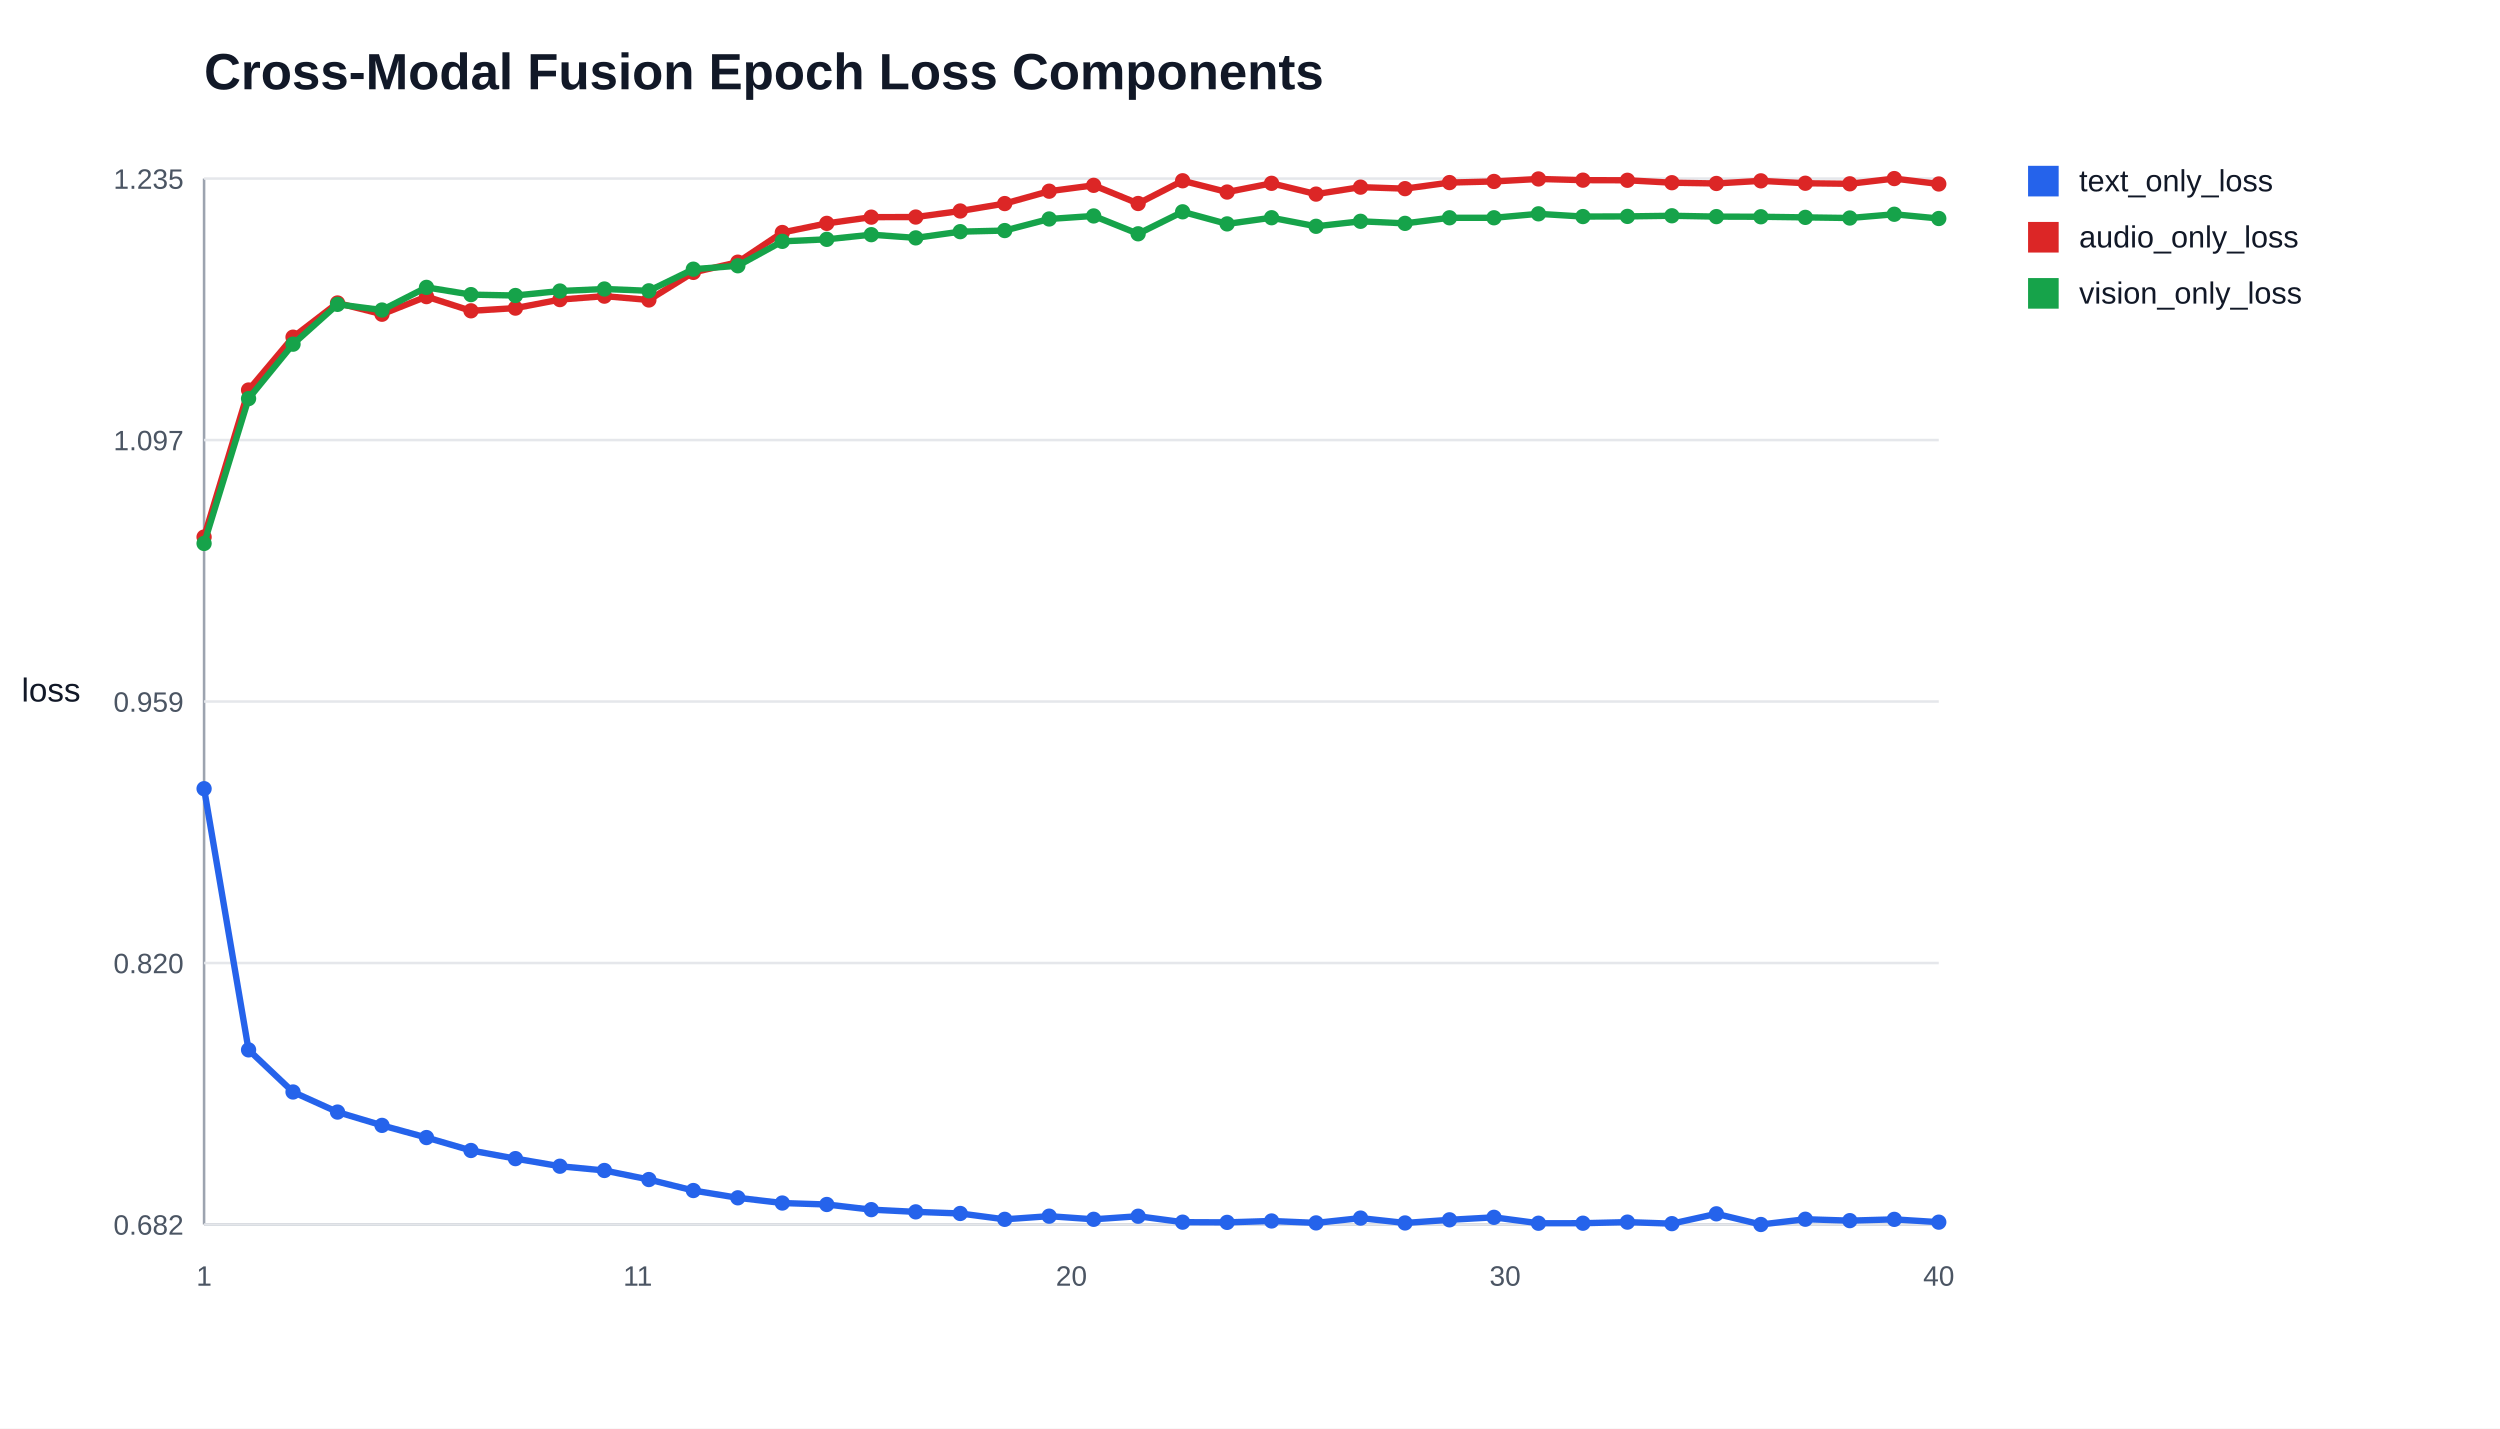
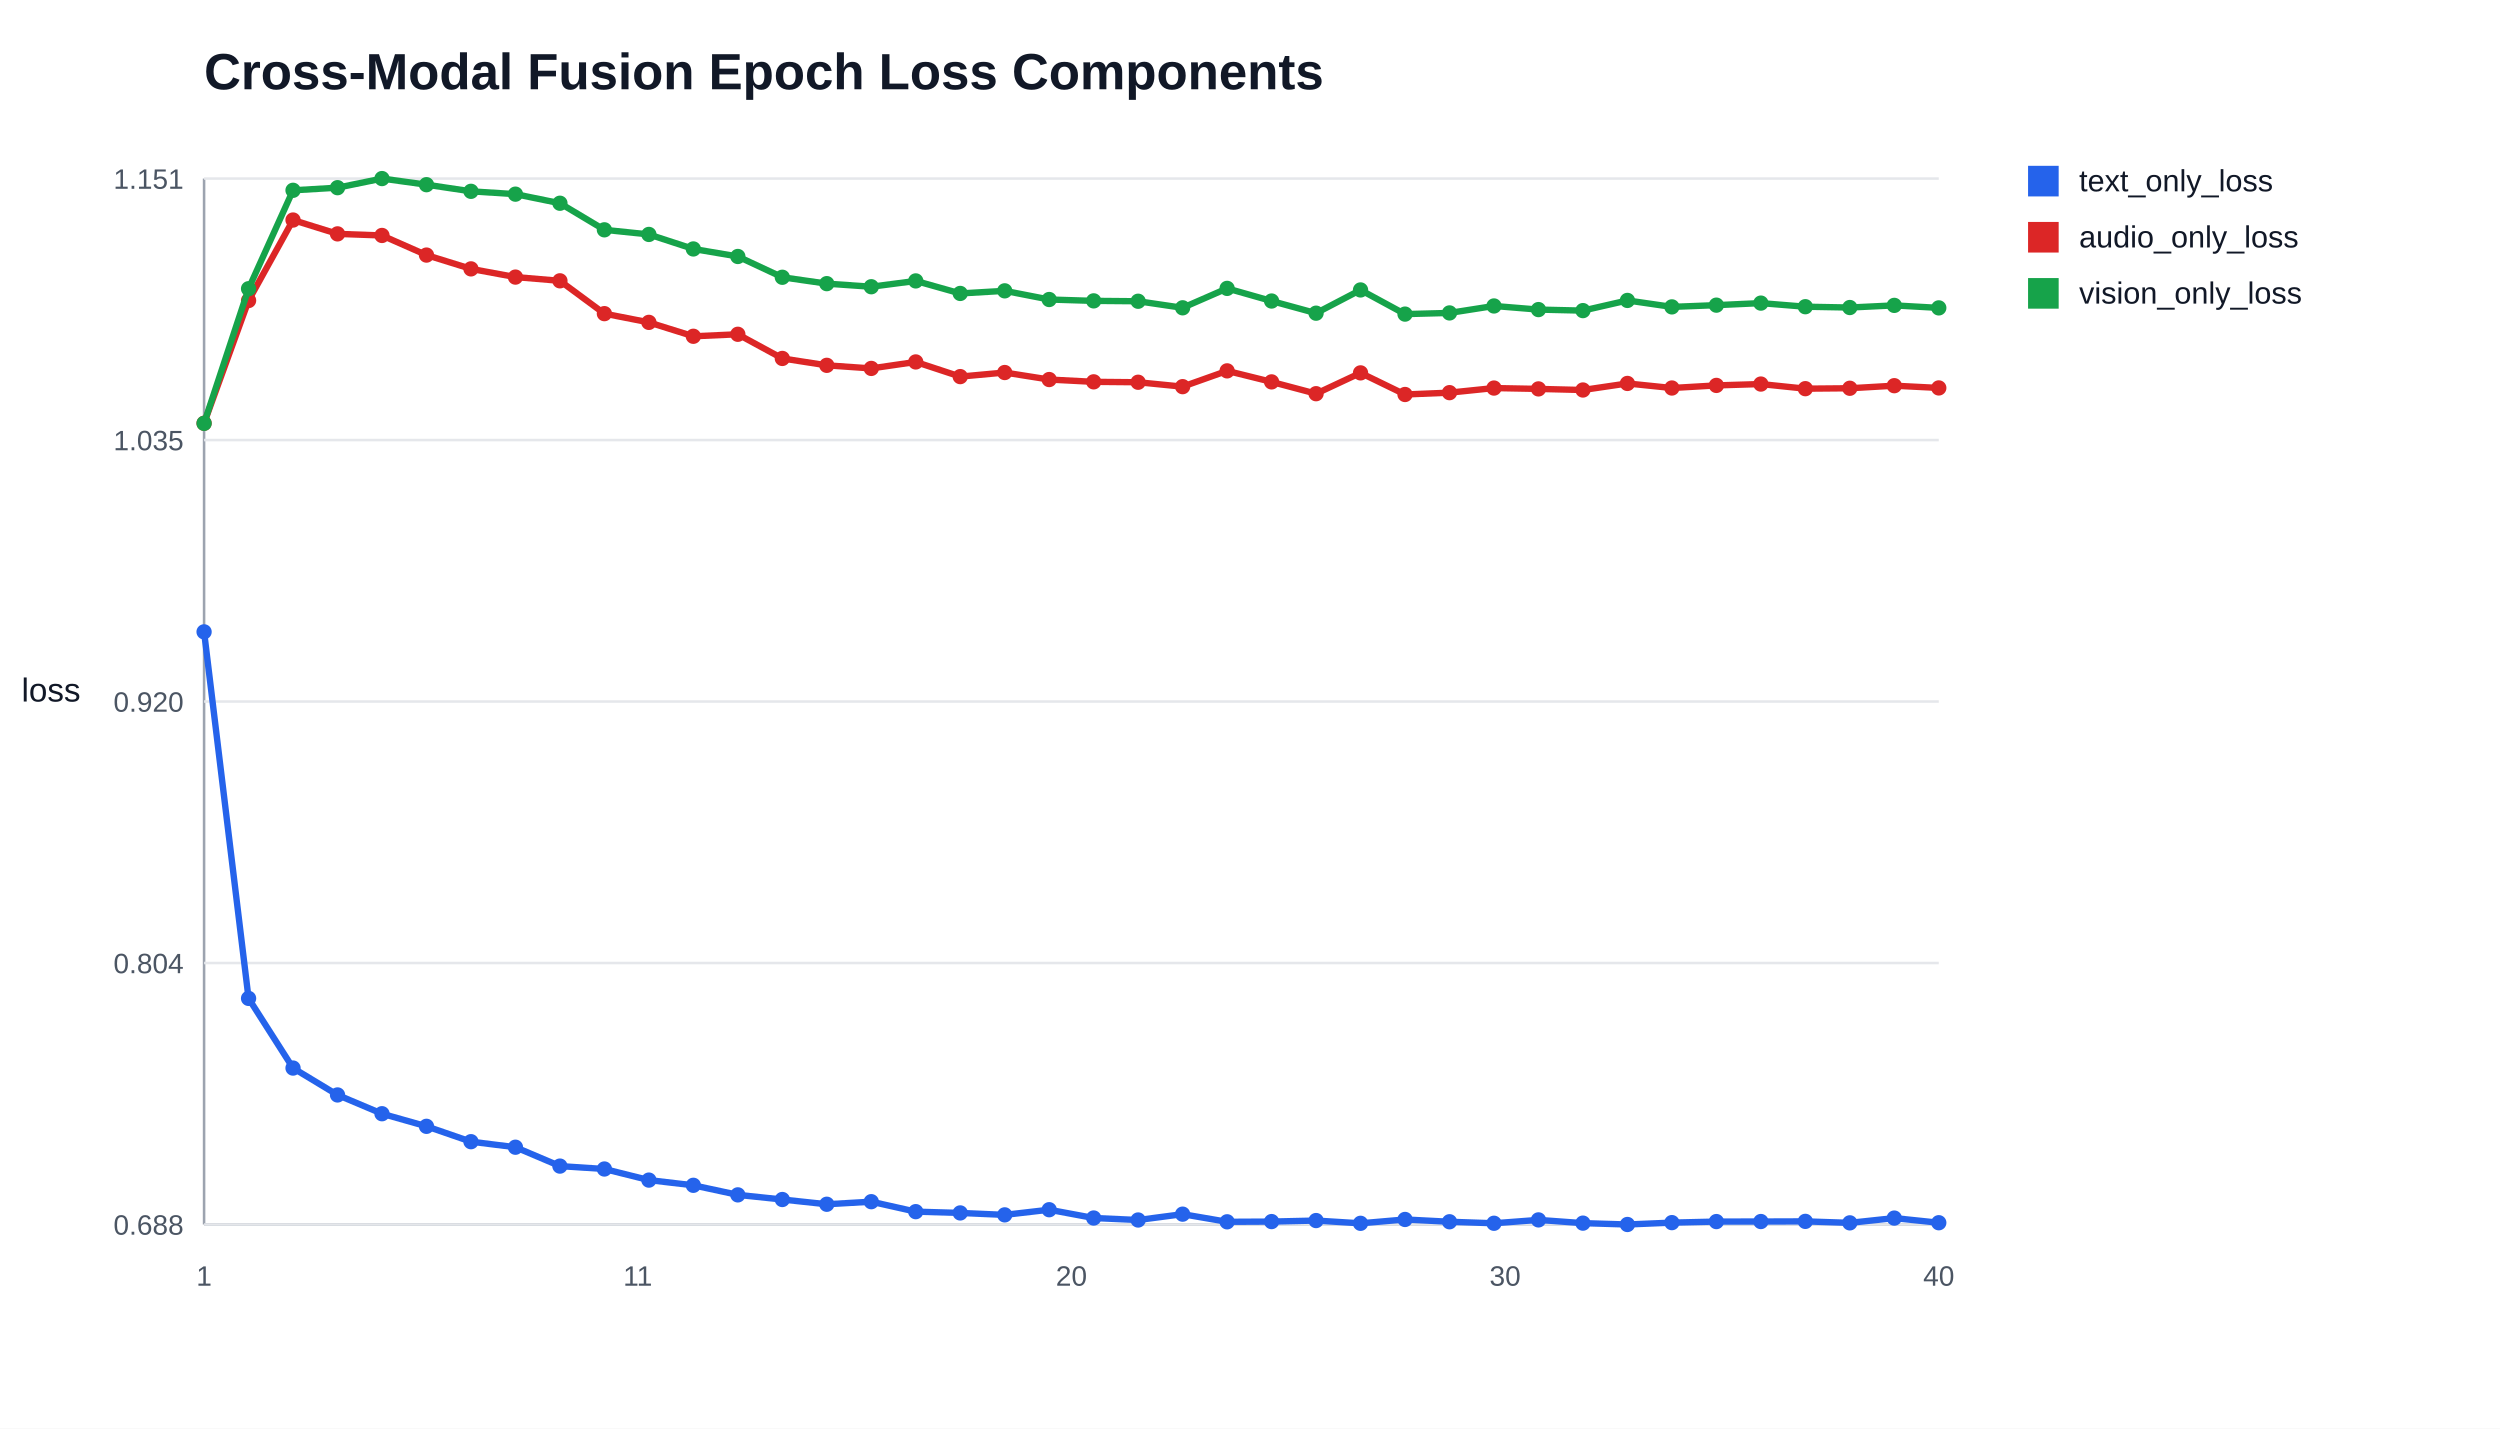
<svg xmlns="http://www.w3.org/2000/svg" width="980" height="560" viewBox="0 0 980 560" font-family="Arial, sans-serif">
  <rect width="100%" height="100%" fill="#ffffff" />
  <text x="80" y="35" font-size="20" font-weight="700" text-anchor="start" fill="#111827">Cross-Modal Fusion Epoch Loss Components</text>
  <text x="20" y="275.0" font-size="13" font-weight="400" text-anchor="middle" fill="#111827">loss</text>
  <line x1="80" y1="70" x2="80" y2="480" stroke="#9ca3af" />
  <line x1="80" y1="480" x2="760" y2="480" stroke="#9ca3af" />
  <line x1="80" y1="480.0" x2="760" y2="480.0" stroke="#e5e7eb" />
-   <text x="72" y="484.0" font-size="11" font-weight="400" text-anchor="end" fill="#4b5563">0.682</text>
+   <text x="72" y="484.0" font-size="11" font-weight="400" text-anchor="end" fill="#4b5563">0.688</text>
  <line x1="80" y1="377.5" x2="760" y2="377.5" stroke="#e5e7eb" />
-   <text x="72" y="381.5" font-size="11" font-weight="400" text-anchor="end" fill="#4b5563">0.820</text>
+   <text x="72" y="381.5" font-size="11" font-weight="400" text-anchor="end" fill="#4b5563">0.804</text>
  <line x1="80" y1="275.0" x2="760" y2="275.0" stroke="#e5e7eb" />
-   <text x="72" y="279.0" font-size="11" font-weight="400" text-anchor="end" fill="#4b5563">0.959</text>
+   <text x="72" y="279.0" font-size="11" font-weight="400" text-anchor="end" fill="#4b5563">0.920</text>
  <line x1="80" y1="172.5" x2="760" y2="172.5" stroke="#e5e7eb" />
-   <text x="72" y="176.5" font-size="11" font-weight="400" text-anchor="end" fill="#4b5563">1.097</text>
+   <text x="72" y="176.5" font-size="11" font-weight="400" text-anchor="end" fill="#4b5563">1.035</text>
  <line x1="80" y1="70.0" x2="760" y2="70.0" stroke="#e5e7eb" />
-   <text x="72" y="74.0" font-size="11" font-weight="400" text-anchor="end" fill="#4b5563">1.235</text>
+   <text x="72" y="74.0" font-size="11" font-weight="400" text-anchor="end" fill="#4b5563">1.151</text>
  <text x="80.0" y="504" font-size="11" font-weight="400" text-anchor="middle" fill="#4b5563">1</text>
  <text x="250.0" y="504" font-size="11" font-weight="400" text-anchor="middle" fill="#4b5563">11</text>
  <text x="420.0" y="504" font-size="11" font-weight="400" text-anchor="middle" fill="#4b5563">20</text>
  <text x="590.0" y="504" font-size="11" font-weight="400" text-anchor="middle" fill="#4b5563">30</text>
  <text x="760.0" y="504" font-size="11" font-weight="400" text-anchor="middle" fill="#4b5563">40</text>
-   <polyline points="80.00,309.17 97.44,411.55 114.87,428.06 132.31,435.93 149.74,441.15 167.18,445.92 184.62,450.99 202.05,454.18 219.49,457.16 236.92,458.83 254.36,462.38 271.79,466.69 289.23,469.54 306.67,471.59 324.10,472.16 341.54,474.18 358.97,475.05 376.41,475.68 393.85,477.98 411.28,476.74 428.72,477.97 446.15,476.76 463.59,479.09 481.03,479.17 498.46,478.62 515.90,479.38 533.33,477.49 550.77,479.40 568.21,478.17 585.64,477.19 603.08,479.51 620.51,479.50 637.95,479.07 655.38,479.67 672.82,475.82 690.26,480.00 707.69,477.94 725.13,478.49 742.56,477.99 760.00,479.09" fill="none" stroke="#2563eb" stroke-width="2.5" />
-   <circle cx="80.00" cy="309.17" r="3" fill="#2563eb" />
-   <circle cx="97.44" cy="411.55" r="3" fill="#2563eb" />
-   <circle cx="114.87" cy="428.06" r="3" fill="#2563eb" />
-   <circle cx="132.31" cy="435.93" r="3" fill="#2563eb" />
-   <circle cx="149.74" cy="441.15" r="3" fill="#2563eb" />
-   <circle cx="167.18" cy="445.92" r="3" fill="#2563eb" />
-   <circle cx="184.62" cy="450.99" r="3" fill="#2563eb" />
-   <circle cx="202.05" cy="454.18" r="3" fill="#2563eb" />
-   <circle cx="219.49" cy="457.16" r="3" fill="#2563eb" />
-   <circle cx="236.92" cy="458.83" r="3" fill="#2563eb" />
-   <circle cx="254.36" cy="462.38" r="3" fill="#2563eb" />
-   <circle cx="271.79" cy="466.69" r="3" fill="#2563eb" />
-   <circle cx="289.23" cy="469.54" r="3" fill="#2563eb" />
-   <circle cx="306.67" cy="471.59" r="3" fill="#2563eb" />
-   <circle cx="324.10" cy="472.16" r="3" fill="#2563eb" />
-   <circle cx="341.54" cy="474.18" r="3" fill="#2563eb" />
-   <circle cx="358.97" cy="475.05" r="3" fill="#2563eb" />
-   <circle cx="376.41" cy="475.68" r="3" fill="#2563eb" />
-   <circle cx="393.85" cy="477.98" r="3" fill="#2563eb" />
-   <circle cx="411.28" cy="476.74" r="3" fill="#2563eb" />
-   <circle cx="428.72" cy="477.97" r="3" fill="#2563eb" />
-   <circle cx="446.15" cy="476.76" r="3" fill="#2563eb" />
-   <circle cx="463.59" cy="479.09" r="3" fill="#2563eb" />
-   <circle cx="481.03" cy="479.17" r="3" fill="#2563eb" />
-   <circle cx="498.46" cy="478.62" r="3" fill="#2563eb" />
-   <circle cx="515.90" cy="479.38" r="3" fill="#2563eb" />
-   <circle cx="533.33" cy="477.49" r="3" fill="#2563eb" />
-   <circle cx="550.77" cy="479.40" r="3" fill="#2563eb" />
-   <circle cx="568.21" cy="478.17" r="3" fill="#2563eb" />
-   <circle cx="585.64" cy="477.19" r="3" fill="#2563eb" />
-   <circle cx="603.08" cy="479.51" r="3" fill="#2563eb" />
-   <circle cx="620.51" cy="479.50" r="3" fill="#2563eb" />
-   <circle cx="637.95" cy="479.07" r="3" fill="#2563eb" />
-   <circle cx="655.38" cy="479.67" r="3" fill="#2563eb" />
-   <circle cx="672.82" cy="475.82" r="3" fill="#2563eb" />
-   <circle cx="690.26" cy="480.00" r="3" fill="#2563eb" />
-   <circle cx="707.69" cy="477.94" r="3" fill="#2563eb" />
-   <circle cx="725.13" cy="478.49" r="3" fill="#2563eb" />
-   <circle cx="742.56" cy="477.99" r="3" fill="#2563eb" />
-   <circle cx="760.00" cy="479.09" r="3" fill="#2563eb" />
+   <polyline points="80.00,247.69 97.44,391.37 114.87,418.68 132.31,429.22 149.74,436.58 167.18,441.52 184.62,447.54 202.05,449.71 219.49,457.11 236.92,458.25 254.36,462.60 271.79,464.64 289.23,468.39 306.67,470.21 324.10,472.07 341.54,471.06 358.97,474.97 376.41,475.47 393.85,476.23 411.28,474.21 428.72,477.46 446.15,478.24 463.59,475.95 481.03,478.95 498.46,478.86 515.90,478.46 533.33,479.54 550.77,478.03 568.21,478.93 585.64,479.52 603.08,478.20 620.51,479.47 637.95,480.00 655.38,479.27 672.82,478.86 690.26,478.84 707.69,478.78 725.13,479.36 742.56,477.49 760.00,479.31" fill="none" stroke="#2563eb" stroke-width="2.5" />
+   <circle cx="80.00" cy="247.69" r="3" fill="#2563eb" />
+   <circle cx="97.44" cy="391.37" r="3" fill="#2563eb" />
+   <circle cx="114.87" cy="418.68" r="3" fill="#2563eb" />
+   <circle cx="132.31" cy="429.22" r="3" fill="#2563eb" />
+   <circle cx="149.74" cy="436.58" r="3" fill="#2563eb" />
+   <circle cx="167.18" cy="441.52" r="3" fill="#2563eb" />
+   <circle cx="184.62" cy="447.54" r="3" fill="#2563eb" />
+   <circle cx="202.05" cy="449.71" r="3" fill="#2563eb" />
+   <circle cx="219.49" cy="457.11" r="3" fill="#2563eb" />
+   <circle cx="236.92" cy="458.25" r="3" fill="#2563eb" />
+   <circle cx="254.36" cy="462.60" r="3" fill="#2563eb" />
+   <circle cx="271.79" cy="464.64" r="3" fill="#2563eb" />
+   <circle cx="289.23" cy="468.39" r="3" fill="#2563eb" />
+   <circle cx="306.67" cy="470.21" r="3" fill="#2563eb" />
+   <circle cx="324.10" cy="472.07" r="3" fill="#2563eb" />
+   <circle cx="341.54" cy="471.06" r="3" fill="#2563eb" />
+   <circle cx="358.97" cy="474.97" r="3" fill="#2563eb" />
+   <circle cx="376.41" cy="475.47" r="3" fill="#2563eb" />
+   <circle cx="393.85" cy="476.23" r="3" fill="#2563eb" />
+   <circle cx="411.28" cy="474.21" r="3" fill="#2563eb" />
+   <circle cx="428.72" cy="477.46" r="3" fill="#2563eb" />
+   <circle cx="446.15" cy="478.24" r="3" fill="#2563eb" />
+   <circle cx="463.59" cy="475.95" r="3" fill="#2563eb" />
+   <circle cx="481.03" cy="478.95" r="3" fill="#2563eb" />
+   <circle cx="498.46" cy="478.86" r="3" fill="#2563eb" />
+   <circle cx="515.90" cy="478.46" r="3" fill="#2563eb" />
+   <circle cx="533.33" cy="479.54" r="3" fill="#2563eb" />
+   <circle cx="550.77" cy="478.03" r="3" fill="#2563eb" />
+   <circle cx="568.21" cy="478.93" r="3" fill="#2563eb" />
+   <circle cx="585.64" cy="479.52" r="3" fill="#2563eb" />
+   <circle cx="603.08" cy="478.20" r="3" fill="#2563eb" />
+   <circle cx="620.51" cy="479.47" r="3" fill="#2563eb" />
+   <circle cx="637.95" cy="480.00" r="3" fill="#2563eb" />
+   <circle cx="655.38" cy="479.27" r="3" fill="#2563eb" />
+   <circle cx="672.82" cy="478.86" r="3" fill="#2563eb" />
+   <circle cx="690.26" cy="478.84" r="3" fill="#2563eb" />
+   <circle cx="707.69" cy="478.78" r="3" fill="#2563eb" />
+   <circle cx="725.13" cy="479.36" r="3" fill="#2563eb" />
+   <circle cx="742.56" cy="477.49" r="3" fill="#2563eb" />
+   <circle cx="760.00" cy="479.31" r="3" fill="#2563eb" />
  <rect x="795" y="65" width="12" height="12" fill="#2563eb" />
  <text x="815" y="75" font-size="12" font-weight="400" text-anchor="start" fill="#111827">text_only_loss</text>
-   <polyline points="80.00,210.52 97.44,152.89 114.87,132.17 132.31,118.77 149.74,123.18 167.18,116.27 184.62,121.84 202.05,120.78 219.49,117.44 236.92,116.09 254.36,117.59 271.79,106.78 289.23,102.77 306.67,91.14 324.10,87.56 341.54,85.12 358.97,85.08 376.41,82.71 393.85,79.80 411.28,74.95 428.72,72.65 446.15,79.77 463.59,70.86 481.03,75.28 498.46,71.86 515.90,76.09 533.33,73.36 550.77,73.95 568.21,71.57 585.64,71.13 603.08,70.15 620.51,70.62 637.95,70.67 655.38,71.62 672.82,71.92 690.26,70.89 707.69,71.83 725.13,72.05 742.56,70.00 760.00,72.12" fill="none" stroke="#dc2626" stroke-width="2.5" />
-   <circle cx="80.00" cy="210.52" r="3" fill="#dc2626" />
-   <circle cx="97.44" cy="152.89" r="3" fill="#dc2626" />
-   <circle cx="114.87" cy="132.17" r="3" fill="#dc2626" />
-   <circle cx="132.31" cy="118.77" r="3" fill="#dc2626" />
-   <circle cx="149.74" cy="123.18" r="3" fill="#dc2626" />
-   <circle cx="167.18" cy="116.27" r="3" fill="#dc2626" />
-   <circle cx="184.62" cy="121.84" r="3" fill="#dc2626" />
-   <circle cx="202.05" cy="120.78" r="3" fill="#dc2626" />
-   <circle cx="219.49" cy="117.44" r="3" fill="#dc2626" />
-   <circle cx="236.92" cy="116.09" r="3" fill="#dc2626" />
-   <circle cx="254.36" cy="117.59" r="3" fill="#dc2626" />
-   <circle cx="271.79" cy="106.78" r="3" fill="#dc2626" />
-   <circle cx="289.23" cy="102.77" r="3" fill="#dc2626" />
-   <circle cx="306.67" cy="91.14" r="3" fill="#dc2626" />
-   <circle cx="324.10" cy="87.56" r="3" fill="#dc2626" />
-   <circle cx="341.54" cy="85.12" r="3" fill="#dc2626" />
-   <circle cx="358.97" cy="85.08" r="3" fill="#dc2626" />
-   <circle cx="376.41" cy="82.71" r="3" fill="#dc2626" />
-   <circle cx="393.85" cy="79.80" r="3" fill="#dc2626" />
-   <circle cx="411.28" cy="74.95" r="3" fill="#dc2626" />
-   <circle cx="428.72" cy="72.65" r="3" fill="#dc2626" />
-   <circle cx="446.15" cy="79.77" r="3" fill="#dc2626" />
-   <circle cx="463.59" cy="70.86" r="3" fill="#dc2626" />
-   <circle cx="481.03" cy="75.28" r="3" fill="#dc2626" />
-   <circle cx="498.46" cy="71.86" r="3" fill="#dc2626" />
-   <circle cx="515.90" cy="76.09" r="3" fill="#dc2626" />
-   <circle cx="533.33" cy="73.36" r="3" fill="#dc2626" />
-   <circle cx="550.77" cy="73.95" r="3" fill="#dc2626" />
-   <circle cx="568.21" cy="71.57" r="3" fill="#dc2626" />
-   <circle cx="585.64" cy="71.13" r="3" fill="#dc2626" />
-   <circle cx="603.08" cy="70.15" r="3" fill="#dc2626" />
-   <circle cx="620.51" cy="70.62" r="3" fill="#dc2626" />
-   <circle cx="637.95" cy="70.67" r="3" fill="#dc2626" />
-   <circle cx="655.38" cy="71.62" r="3" fill="#dc2626" />
-   <circle cx="672.82" cy="71.92" r="3" fill="#dc2626" />
-   <circle cx="690.26" cy="70.89" r="3" fill="#dc2626" />
-   <circle cx="707.69" cy="71.83" r="3" fill="#dc2626" />
-   <circle cx="725.13" cy="72.05" r="3" fill="#dc2626" />
-   <circle cx="742.56" cy="70.00" r="3" fill="#dc2626" />
-   <circle cx="760.00" cy="72.12" r="3" fill="#dc2626" />
+   <polyline points="80.00,165.92 97.44,117.81 114.87,86.25 132.31,91.68 149.74,92.30 167.18,99.99 184.62,105.40 202.05,108.62 219.49,110.08 236.92,122.95 254.36,126.37 271.79,131.82 289.23,131.04 306.67,140.51 324.10,143.21 341.54,144.42 358.97,141.88 376.41,147.63 393.85,146.03 411.28,148.78 428.72,149.68 446.15,149.84 463.59,151.57 481.03,145.38 498.46,149.70 515.90,154.33 533.33,146.17 550.77,154.64 568.21,153.92 585.64,152.12 603.08,152.45 620.51,152.88 637.95,150.31 655.38,152.10 672.82,151.08 690.26,150.55 707.69,152.36 725.13,152.20 742.56,151.19 760.00,152.07" fill="none" stroke="#dc2626" stroke-width="2.5" />
+   <circle cx="80.00" cy="165.92" r="3" fill="#dc2626" />
+   <circle cx="97.44" cy="117.81" r="3" fill="#dc2626" />
+   <circle cx="114.87" cy="86.25" r="3" fill="#dc2626" />
+   <circle cx="132.31" cy="91.68" r="3" fill="#dc2626" />
+   <circle cx="149.74" cy="92.30" r="3" fill="#dc2626" />
+   <circle cx="167.18" cy="99.99" r="3" fill="#dc2626" />
+   <circle cx="184.62" cy="105.40" r="3" fill="#dc2626" />
+   <circle cx="202.05" cy="108.62" r="3" fill="#dc2626" />
+   <circle cx="219.49" cy="110.08" r="3" fill="#dc2626" />
+   <circle cx="236.92" cy="122.95" r="3" fill="#dc2626" />
+   <circle cx="254.36" cy="126.37" r="3" fill="#dc2626" />
+   <circle cx="271.79" cy="131.82" r="3" fill="#dc2626" />
+   <circle cx="289.23" cy="131.04" r="3" fill="#dc2626" />
+   <circle cx="306.67" cy="140.51" r="3" fill="#dc2626" />
+   <circle cx="324.10" cy="143.21" r="3" fill="#dc2626" />
+   <circle cx="341.54" cy="144.42" r="3" fill="#dc2626" />
+   <circle cx="358.97" cy="141.88" r="3" fill="#dc2626" />
+   <circle cx="376.41" cy="147.63" r="3" fill="#dc2626" />
+   <circle cx="393.85" cy="146.03" r="3" fill="#dc2626" />
+   <circle cx="411.28" cy="148.78" r="3" fill="#dc2626" />
+   <circle cx="428.72" cy="149.68" r="3" fill="#dc2626" />
+   <circle cx="446.15" cy="149.84" r="3" fill="#dc2626" />
+   <circle cx="463.59" cy="151.57" r="3" fill="#dc2626" />
+   <circle cx="481.03" cy="145.38" r="3" fill="#dc2626" />
+   <circle cx="498.46" cy="149.70" r="3" fill="#dc2626" />
+   <circle cx="515.90" cy="154.33" r="3" fill="#dc2626" />
+   <circle cx="533.33" cy="146.17" r="3" fill="#dc2626" />
+   <circle cx="550.77" cy="154.64" r="3" fill="#dc2626" />
+   <circle cx="568.21" cy="153.92" r="3" fill="#dc2626" />
+   <circle cx="585.64" cy="152.12" r="3" fill="#dc2626" />
+   <circle cx="603.08" cy="152.45" r="3" fill="#dc2626" />
+   <circle cx="620.51" cy="152.88" r="3" fill="#dc2626" />
+   <circle cx="637.95" cy="150.31" r="3" fill="#dc2626" />
+   <circle cx="655.38" cy="152.10" r="3" fill="#dc2626" />
+   <circle cx="672.82" cy="151.08" r="3" fill="#dc2626" />
+   <circle cx="690.26" cy="150.55" r="3" fill="#dc2626" />
+   <circle cx="707.69" cy="152.36" r="3" fill="#dc2626" />
+   <circle cx="725.13" cy="152.20" r="3" fill="#dc2626" />
+   <circle cx="742.56" cy="151.19" r="3" fill="#dc2626" />
+   <circle cx="760.00" cy="152.07" r="3" fill="#dc2626" />
  <rect x="795" y="87" width="12" height="12" fill="#dc2626" />
  <text x="815" y="97" font-size="12" font-weight="400" text-anchor="start" fill="#111827">audio_only_loss</text>
-   <polyline points="80.00,213.03 97.44,156.25 114.87,134.92 132.31,119.31 149.74,121.53 167.18,112.65 184.62,115.49 202.05,115.84 219.49,114.08 236.92,113.29 254.36,114.00 271.79,105.52 289.23,104.18 306.67,94.61 324.10,93.82 341.54,91.99 358.97,93.25 376.41,90.81 393.85,90.38 411.28,85.84 428.72,84.65 446.15,91.65 463.59,83.03 481.03,87.77 498.46,85.35 515.90,88.71 533.33,86.75 550.77,87.56 568.21,85.37 585.64,85.37 603.08,83.82 620.51,84.89 637.95,84.83 655.38,84.58 672.82,84.91 690.26,84.97 707.69,85.21 725.13,85.46 742.56,83.99 760.00,85.65" fill="none" stroke="#16a34a" stroke-width="2.5" />
-   <circle cx="80.00" cy="213.03" r="3" fill="#16a34a" />
-   <circle cx="97.44" cy="156.25" r="3" fill="#16a34a" />
-   <circle cx="114.87" cy="134.92" r="3" fill="#16a34a" />
-   <circle cx="132.31" cy="119.31" r="3" fill="#16a34a" />
-   <circle cx="149.74" cy="121.53" r="3" fill="#16a34a" />
-   <circle cx="167.18" cy="112.65" r="3" fill="#16a34a" />
-   <circle cx="184.62" cy="115.49" r="3" fill="#16a34a" />
-   <circle cx="202.05" cy="115.84" r="3" fill="#16a34a" />
-   <circle cx="219.49" cy="114.08" r="3" fill="#16a34a" />
-   <circle cx="236.92" cy="113.29" r="3" fill="#16a34a" />
-   <circle cx="254.36" cy="114.00" r="3" fill="#16a34a" />
-   <circle cx="271.79" cy="105.52" r="3" fill="#16a34a" />
-   <circle cx="289.23" cy="104.18" r="3" fill="#16a34a" />
-   <circle cx="306.67" cy="94.61" r="3" fill="#16a34a" />
-   <circle cx="324.10" cy="93.82" r="3" fill="#16a34a" />
-   <circle cx="341.54" cy="91.99" r="3" fill="#16a34a" />
-   <circle cx="358.97" cy="93.25" r="3" fill="#16a34a" />
-   <circle cx="376.41" cy="90.81" r="3" fill="#16a34a" />
-   <circle cx="393.85" cy="90.38" r="3" fill="#16a34a" />
-   <circle cx="411.28" cy="85.84" r="3" fill="#16a34a" />
-   <circle cx="428.72" cy="84.65" r="3" fill="#16a34a" />
-   <circle cx="446.15" cy="91.65" r="3" fill="#16a34a" />
-   <circle cx="463.59" cy="83.03" r="3" fill="#16a34a" />
-   <circle cx="481.03" cy="87.77" r="3" fill="#16a34a" />
-   <circle cx="498.46" cy="85.35" r="3" fill="#16a34a" />
-   <circle cx="515.90" cy="88.71" r="3" fill="#16a34a" />
-   <circle cx="533.33" cy="86.75" r="3" fill="#16a34a" />
-   <circle cx="550.77" cy="87.56" r="3" fill="#16a34a" />
-   <circle cx="568.21" cy="85.37" r="3" fill="#16a34a" />
-   <circle cx="585.64" cy="85.37" r="3" fill="#16a34a" />
-   <circle cx="603.08" cy="83.82" r="3" fill="#16a34a" />
-   <circle cx="620.51" cy="84.89" r="3" fill="#16a34a" />
-   <circle cx="637.95" cy="84.83" r="3" fill="#16a34a" />
-   <circle cx="655.38" cy="84.58" r="3" fill="#16a34a" />
-   <circle cx="672.82" cy="84.91" r="3" fill="#16a34a" />
-   <circle cx="690.26" cy="84.97" r="3" fill="#16a34a" />
-   <circle cx="707.69" cy="85.21" r="3" fill="#16a34a" />
-   <circle cx="725.13" cy="85.46" r="3" fill="#16a34a" />
-   <circle cx="742.56" cy="83.99" r="3" fill="#16a34a" />
-   <circle cx="760.00" cy="85.65" r="3" fill="#16a34a" />
+   <polyline points="80.00,165.95 97.44,113.18 114.87,74.60 132.31,73.57 149.74,70.00 167.18,72.40 184.62,75.00 202.05,76.11 219.49,79.67 236.92,90.09 254.36,91.90 271.79,97.59 289.23,100.54 306.67,108.69 324.10,111.19 341.54,112.40 358.97,110.12 376.41,115.03 393.85,114.01 411.28,117.41 428.72,117.94 446.15,118.09 463.59,120.66 481.03,113.05 498.46,118.00 515.90,122.77 533.33,113.66 550.77,123.13 568.21,122.67 585.64,119.94 603.08,121.36 620.51,121.76 637.95,117.77 655.38,120.30 672.82,119.62 690.26,118.82 707.69,120.23 725.13,120.55 742.56,119.71 760.00,120.69" fill="none" stroke="#16a34a" stroke-width="2.5" />
+   <circle cx="80.00" cy="165.95" r="3" fill="#16a34a" />
+   <circle cx="97.44" cy="113.18" r="3" fill="#16a34a" />
+   <circle cx="114.87" cy="74.60" r="3" fill="#16a34a" />
+   <circle cx="132.31" cy="73.57" r="3" fill="#16a34a" />
+   <circle cx="149.74" cy="70.00" r="3" fill="#16a34a" />
+   <circle cx="167.18" cy="72.40" r="3" fill="#16a34a" />
+   <circle cx="184.62" cy="75.00" r="3" fill="#16a34a" />
+   <circle cx="202.05" cy="76.11" r="3" fill="#16a34a" />
+   <circle cx="219.49" cy="79.67" r="3" fill="#16a34a" />
+   <circle cx="236.92" cy="90.09" r="3" fill="#16a34a" />
+   <circle cx="254.36" cy="91.90" r="3" fill="#16a34a" />
+   <circle cx="271.79" cy="97.59" r="3" fill="#16a34a" />
+   <circle cx="289.23" cy="100.54" r="3" fill="#16a34a" />
+   <circle cx="306.67" cy="108.69" r="3" fill="#16a34a" />
+   <circle cx="324.10" cy="111.19" r="3" fill="#16a34a" />
+   <circle cx="341.54" cy="112.40" r="3" fill="#16a34a" />
+   <circle cx="358.97" cy="110.12" r="3" fill="#16a34a" />
+   <circle cx="376.41" cy="115.03" r="3" fill="#16a34a" />
+   <circle cx="393.85" cy="114.01" r="3" fill="#16a34a" />
+   <circle cx="411.28" cy="117.41" r="3" fill="#16a34a" />
+   <circle cx="428.72" cy="117.94" r="3" fill="#16a34a" />
+   <circle cx="446.15" cy="118.09" r="3" fill="#16a34a" />
+   <circle cx="463.59" cy="120.66" r="3" fill="#16a34a" />
+   <circle cx="481.03" cy="113.05" r="3" fill="#16a34a" />
+   <circle cx="498.46" cy="118.00" r="3" fill="#16a34a" />
+   <circle cx="515.90" cy="122.77" r="3" fill="#16a34a" />
+   <circle cx="533.33" cy="113.66" r="3" fill="#16a34a" />
+   <circle cx="550.77" cy="123.13" r="3" fill="#16a34a" />
+   <circle cx="568.21" cy="122.67" r="3" fill="#16a34a" />
+   <circle cx="585.64" cy="119.94" r="3" fill="#16a34a" />
+   <circle cx="603.08" cy="121.36" r="3" fill="#16a34a" />
+   <circle cx="620.51" cy="121.76" r="3" fill="#16a34a" />
+   <circle cx="637.95" cy="117.77" r="3" fill="#16a34a" />
+   <circle cx="655.38" cy="120.30" r="3" fill="#16a34a" />
+   <circle cx="672.82" cy="119.62" r="3" fill="#16a34a" />
+   <circle cx="690.26" cy="118.82" r="3" fill="#16a34a" />
+   <circle cx="707.69" cy="120.23" r="3" fill="#16a34a" />
+   <circle cx="725.13" cy="120.55" r="3" fill="#16a34a" />
+   <circle cx="742.56" cy="119.71" r="3" fill="#16a34a" />
+   <circle cx="760.00" cy="120.69" r="3" fill="#16a34a" />
  <rect x="795" y="109" width="12" height="12" fill="#16a34a" />
  <text x="815" y="119" font-size="12" font-weight="400" text-anchor="start" fill="#111827">vision_only_loss</text>
</svg>
